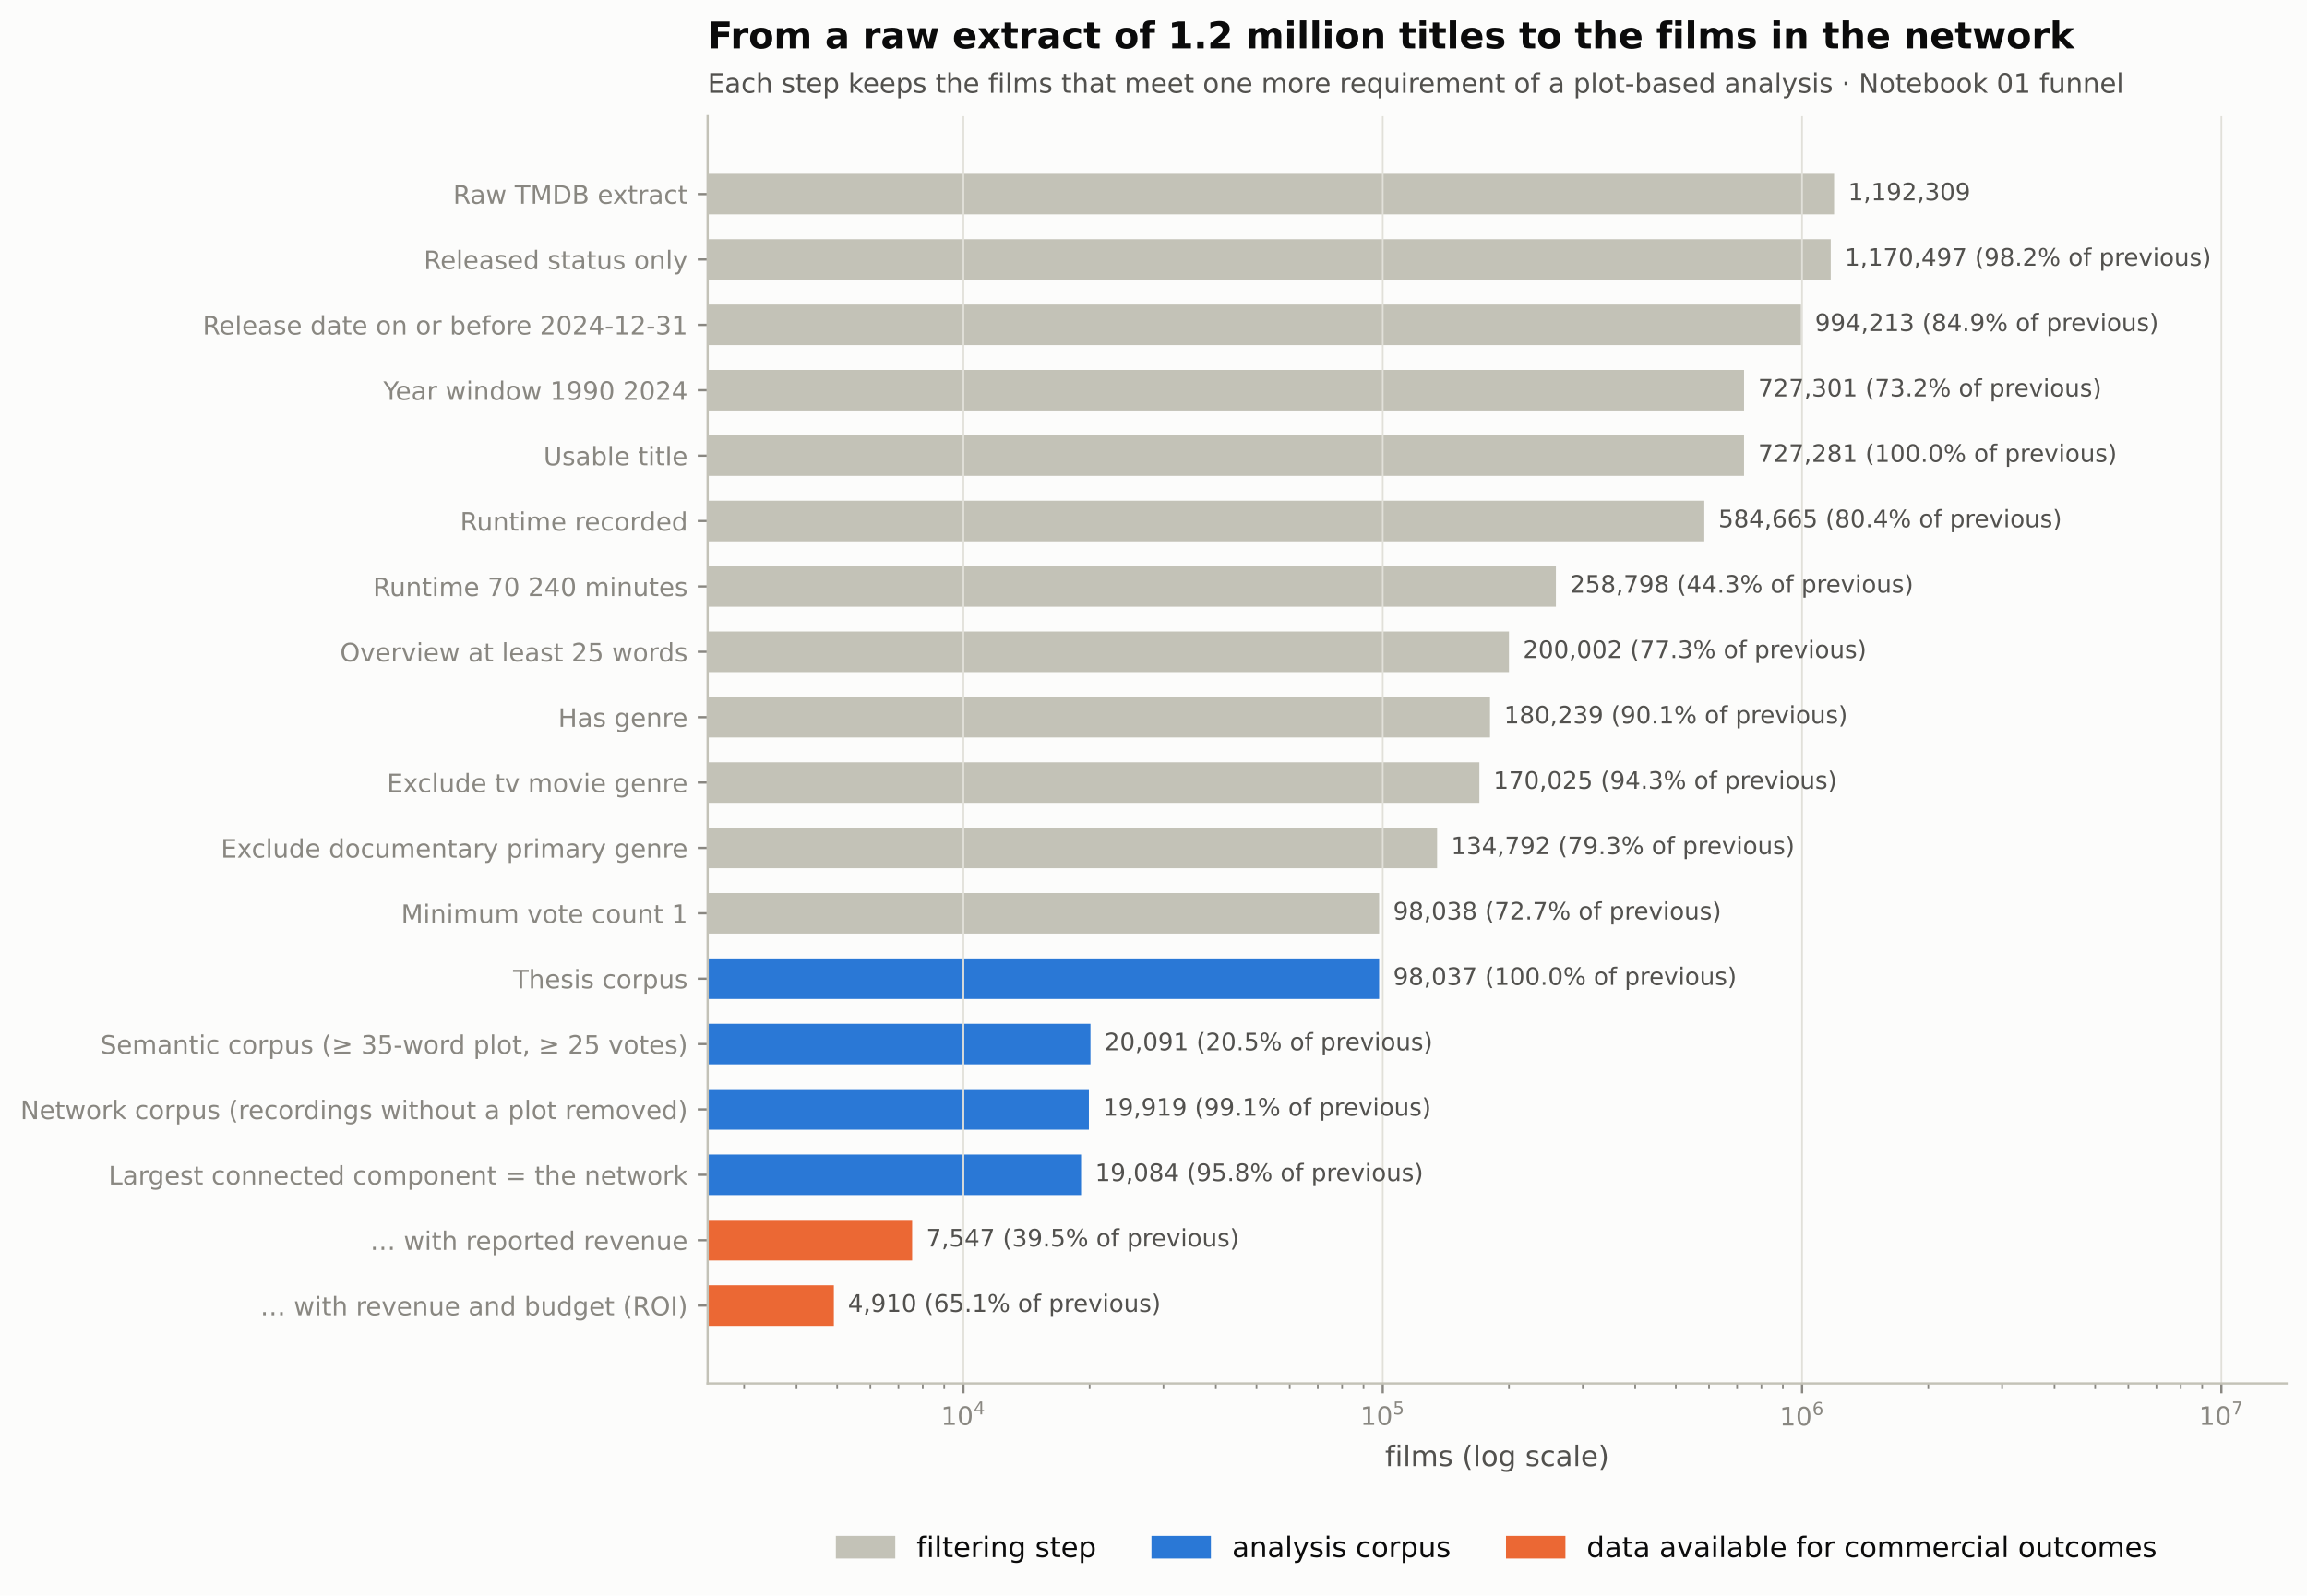
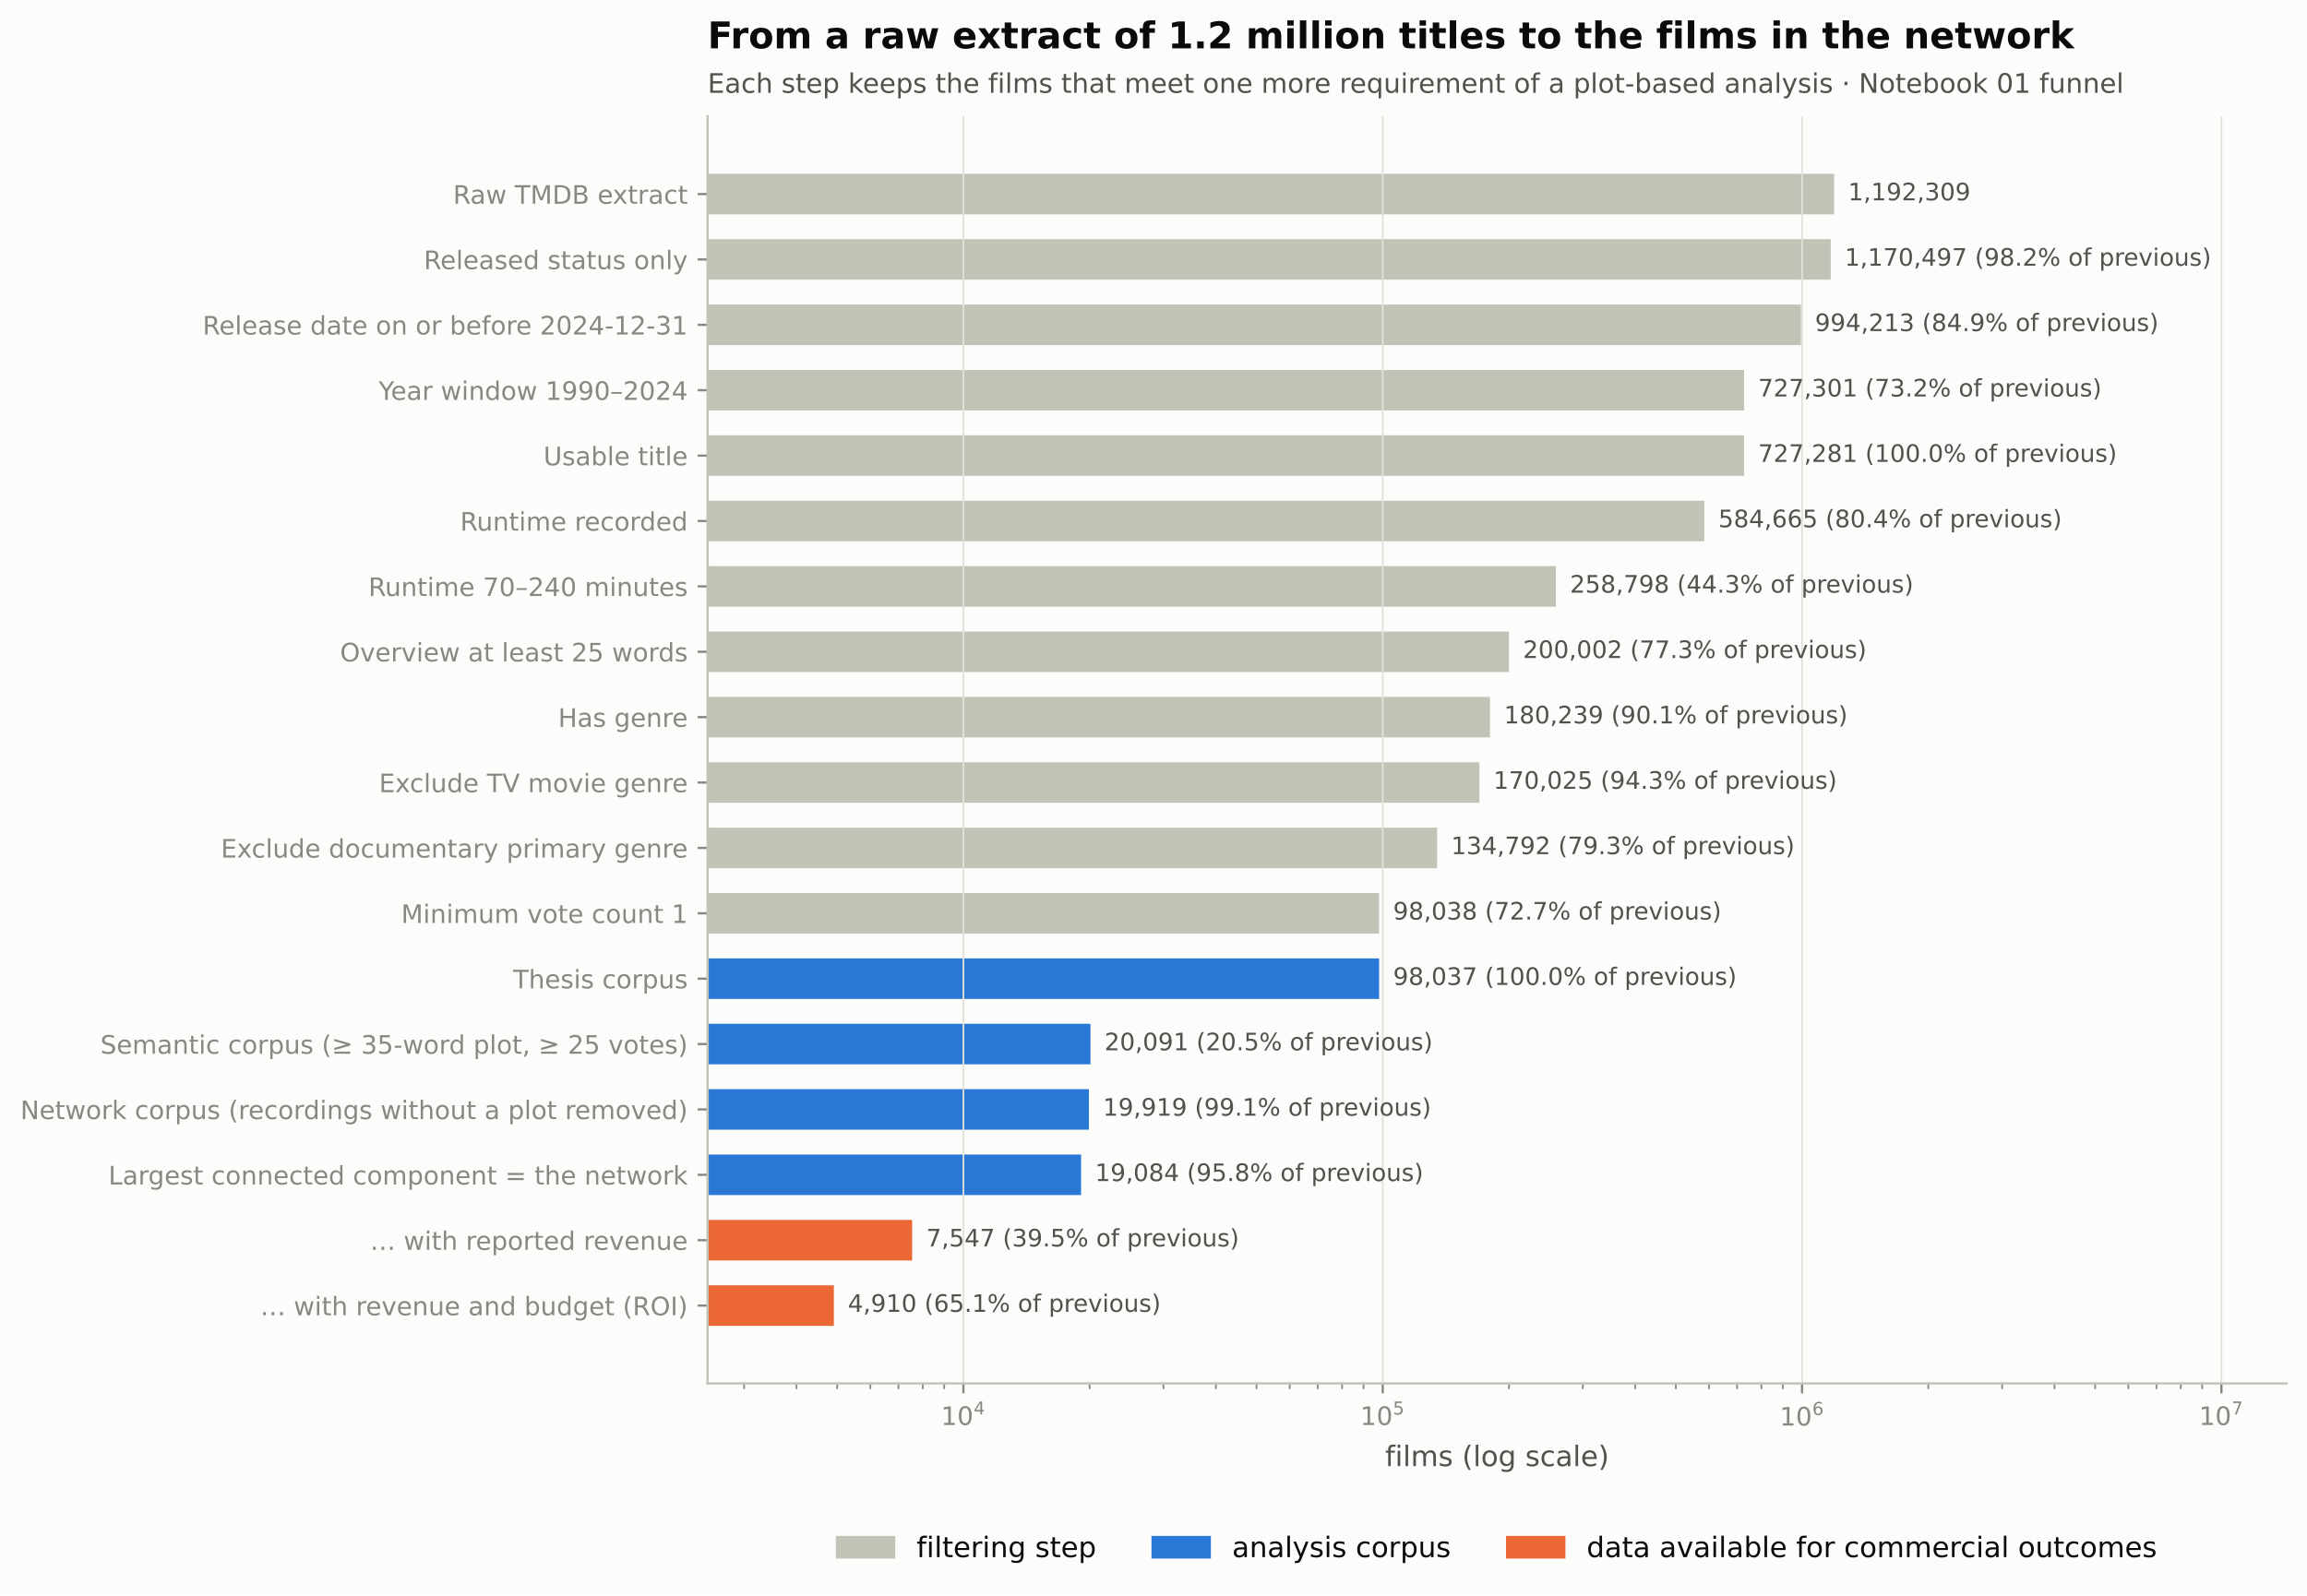
<svg xmlns="http://www.w3.org/2000/svg" xmlns:xlink="http://www.w3.org/1999/xlink" width="815.268pt" height="564.029pt" viewBox="0 0 815.268 564.029" version="1.1">
  <defs>
    <style type="text/css">*{stroke-linejoin: round; stroke-linecap: butt}</style>
  </defs>
  <g id="figure_1">
    <g id="patch_1">
      <path d="M 0 564.029  L 815.268 564.029  L 815.268 0  L 0 0  z " style="fill: #fcfcfb" />
    </g>
    <g id="axes_1">
      <g id="patch_2">
        <path d="M 250.067 489.033  L 808.067 489.033  L 808.067 41.078  L 250.067 41.078  z " style="fill: #fcfcfb" />
      </g>
      <g id="patch_3">
-         <path d="M -148439.054 75.769  L 648.147 75.769  L 648.147 61.44  L -148439.054 61.44  z " clip-path="url(#pa212ac53a0)" style="fill: #c3c2b7" />
+         <path d="M -148439.054 75.769  L 648.147 75.769  L 648.147 61.44  L -148439.054 61.44  z " clip-path="url(#p65b698f57f)" style="fill: #c3c2b7" />
      </g>
      <g id="patch_4">
-         <path d="M -148439.054 98.881  L 646.959 98.881  L 646.959 84.551  L -148439.054 84.551  z " clip-path="url(#pa212ac53a0)" style="fill: #c3c2b7" />
+         <path d="M -148439.054 98.881  L 646.959 98.881  L 646.959 84.551  L -148439.054 84.551  z " clip-path="url(#p65b698f57f)" style="fill: #c3c2b7" />
      </g>
      <g id="patch_5">
-         <path d="M -148439.054 121.993  L 636.454 121.993  L 636.454 107.663  L -148439.054 107.663  z " clip-path="url(#pa212ac53a0)" style="fill: #c3c2b7" />
+         <path d="M -148439.054 121.993  L 636.454 121.993  L 636.454 107.663  L -148439.054 107.663  z " clip-path="url(#p65b698f57f)" style="fill: #c3c2b7" />
      </g>
      <g id="patch_6">
-         <path d="M -148439.054 145.105  L 616.335 145.105  L 616.335 130.775  L -148439.054 130.775  z " clip-path="url(#pa212ac53a0)" style="fill: #c3c2b7" />
+         <path d="M -148439.054 145.105  L 616.335 145.105  L 616.335 130.775  L -148439.054 130.775  z " clip-path="url(#p65b698f57f)" style="fill: #c3c2b7" />
      </g>
      <g id="patch_7">
-         <path d="M -148439.054 168.217  L 616.333 168.217  L 616.333 153.887  L -148439.054 153.887  z " clip-path="url(#pa212ac53a0)" style="fill: #c3c2b7" />
+         <path d="M -148439.054 168.217  L 616.333 168.217  L 616.333 153.887  L -148439.054 153.887  z " clip-path="url(#p65b698f57f)" style="fill: #c3c2b7" />
      </g>
      <g id="patch_8">
-         <path d="M -148439.054 191.329  L 602.286 191.329  L 602.286 176.999  L -148439.054 176.999  z " clip-path="url(#pa212ac53a0)" style="fill: #c3c2b7" />
+         <path d="M -148439.054 191.329  L 602.286 191.329  L 602.286 176.999  L -148439.054 176.999  z " clip-path="url(#p65b698f57f)" style="fill: #c3c2b7" />
      </g>
      <g id="patch_9">
-         <path d="M -148439.054 214.44  L 549.836 214.44  L 549.836 200.111  L -148439.054 200.111  z " clip-path="url(#pa212ac53a0)" style="fill: #c3c2b7" />
+         <path d="M -148439.054 214.44  L 549.836 214.44  L 549.836 200.111  L -148439.054 200.111  z " clip-path="url(#p65b698f57f)" style="fill: #c3c2b7" />
      </g>
      <g id="patch_10">
-         <path d="M -148439.054 237.552  L 533.25 237.552  L 533.25 223.223  L -148439.054 223.223  z " clip-path="url(#pa212ac53a0)" style="fill: #c3c2b7" />
+         <path d="M -148439.054 237.552  L 533.25 237.552  L 533.25 223.223  L -148439.054 223.223  z " clip-path="url(#p65b698f57f)" style="fill: #c3c2b7" />
      </g>
      <g id="patch_11">
-         <path d="M -148439.054 260.664  L 526.554 260.664  L 526.554 246.335  L -148439.054 246.335  z " clip-path="url(#pa212ac53a0)" style="fill: #c3c2b7" />
+         <path d="M -148439.054 260.664  L 526.554 260.664  L 526.554 246.335  L -148439.054 246.335  z " clip-path="url(#p65b698f57f)" style="fill: #c3c2b7" />
      </g>
      <g id="patch_12">
-         <path d="M -148439.054 283.776  L 522.799 283.776  L 522.799 269.447  L -148439.054 269.447  z " clip-path="url(#pa212ac53a0)" style="fill: #c3c2b7" />
+         <path d="M -148439.054 283.776  L 522.799 283.776  L 522.799 269.447  L -148439.054 269.447  z " clip-path="url(#p65b698f57f)" style="fill: #c3c2b7" />
      </g>
      <g id="patch_13">
-         <path d="M -148439.054 306.888  L 507.855 306.888  L 507.855 292.559  L -148439.054 292.559  z " clip-path="url(#pa212ac53a0)" style="fill: #c3c2b7" />
+         <path d="M -148439.054 306.888  L 507.855 306.888  L 507.855 292.559  L -148439.054 292.559  z " clip-path="url(#p65b698f57f)" style="fill: #c3c2b7" />
      </g>
      <g id="patch_14">
-         <path d="M -148439.054 330  L 487.365 330  L 487.365 315.671  L -148439.054 315.671  z " clip-path="url(#pa212ac53a0)" style="fill: #c3c2b7" />
+         <path d="M -148439.054 330  L 487.365 330  L 487.365 315.671  L -148439.054 315.671  z " clip-path="url(#p65b698f57f)" style="fill: #c3c2b7" />
      </g>
      <g id="patch_15">
-         <path d="M -148439.054 353.112  L 487.365 353.112  L 487.365 338.783  L -148439.054 338.783  z " clip-path="url(#pa212ac53a0)" style="fill: #2a78d6" />
+         <path d="M -148439.054 353.112  L 487.365 353.112  L 487.365 338.783  L -148439.054 338.783  z " clip-path="url(#p65b698f57f)" style="fill: #2a78d6" />
      </g>
      <g id="patch_16">
-         <path d="M -148439.054 376.224  L 385.355 376.224  L 385.355 361.895  L -148439.054 361.895  z " clip-path="url(#pa212ac53a0)" style="fill: #2a78d6" />
+         <path d="M -148439.054 376.224  L 385.355 376.224  L 385.355 361.895  L -148439.054 361.895  z " clip-path="url(#p65b698f57f)" style="fill: #2a78d6" />
      </g>
      <g id="patch_17">
-         <path d="M -148439.054 399.336  L 384.801 399.336  L 384.801 385.006  L -148439.054 385.006  z " clip-path="url(#pa212ac53a0)" style="fill: #2a78d6" />
+         <path d="M -148439.054 399.336  L 384.801 399.336  L 384.801 385.006  L -148439.054 385.006  z " clip-path="url(#p65b698f57f)" style="fill: #2a78d6" />
      </g>
      <g id="patch_18">
-         <path d="M -148439.054 422.448  L 382.045 422.448  L 382.045 408.118  L -148439.054 408.118  z " clip-path="url(#pa212ac53a0)" style="fill: #2a78d6" />
+         <path d="M -148439.054 422.448  L 382.045 422.448  L 382.045 408.118  L -148439.054 408.118  z " clip-path="url(#p65b698f57f)" style="fill: #2a78d6" />
      </g>
      <g id="patch_19">
-         <path d="M -148439.054 445.56  L 322.342 445.56  L 322.342 431.23  L -148439.054 431.23  z " clip-path="url(#pa212ac53a0)" style="fill: #eb6834" />
+         <path d="M -148439.054 445.56  L 322.342 445.56  L 322.342 431.23  L -148439.054 431.23  z " clip-path="url(#p65b698f57f)" style="fill: #eb6834" />
      </g>
      <g id="patch_20">
-         <path d="M -148439.054 468.672  L 294.676 468.672  L 294.676 454.342  L -148439.054 454.342  z " clip-path="url(#pa212ac53a0)" style="fill: #eb6834" />
+         <path d="M -148439.054 468.672  L 294.676 468.672  L 294.676 454.342  L -148439.054 454.342  z " clip-path="url(#p65b698f57f)" style="fill: #eb6834" />
      </g>
      <g id="matplotlib.axis_1">
        <g id="xtick_1">
          <g id="line2d_1">
-             <path d="M 340.454 489.033  L 340.454 41.078  " clip-path="url(#pa212ac53a0)" style="fill: none; stroke: #e1e0d9; stroke-width: 0.6; stroke-linecap: square" />
+             <path d="M 340.454 489.033  L 340.454 41.078  " clip-path="url(#p65b698f57f)" style="fill: none; stroke: #e1e0d9; stroke-width: 0.6; stroke-linecap: square" />
          </g>
          <g id="line2d_2">
            <defs>
-               <path id="m95f3add71d" d="M 0 0  L 0 3.5  " style="stroke: #898781; stroke-width: 0.8" />
+               <path id="m4b014d4ff0" d="M 0 0  L 0 3.5  " style="stroke: #898781; stroke-width: 0.8" />
            </defs>
            <g>
-               <use xlink:href="#m95f3add71d" x="340.454" y="489.033" style="fill: #898781; stroke: #898781; stroke-width: 0.8" />
+               <use xlink:href="#m4b014d4ff0" x="340.454" y="489.033" style="fill: #898781; stroke: #898781; stroke-width: 0.8" />
            </g>
          </g>
          <g id="text_1">
            <g style="fill: #898781" transform="translate(332.5338 504.4032)">
              <text>
                <tspan x="0" y="-0.689" style="font-size: 9px; font-family: 'DejaVu Sans'; fill: #898781">1</tspan>
                <tspan x="5.726" y="-0.689" style="font-size: 9px; font-family: 'DejaVu Sans'; fill: #898781">0</tspan>
                <tspan x="11.538" y="-4.406" style="font-size: 6.3px; font-family: 'DejaVu Sans'; fill: #898781">4</tspan>
              </text>
            </g>
          </g>
        </g>
        <g id="xtick_2">
          <g id="line2d_3">
-             <path d="M 488.641 489.033  L 488.641 41.078  " clip-path="url(#pa212ac53a0)" style="fill: none; stroke: #e1e0d9; stroke-width: 0.6; stroke-linecap: square" />
+             <path d="M 488.641 489.033  L 488.641 41.078  " clip-path="url(#p65b698f57f)" style="fill: none; stroke: #e1e0d9; stroke-width: 0.6; stroke-linecap: square" />
          </g>
          <g id="line2d_4">
            <g>
-               <use xlink:href="#m95f3add71d" x="488.641" y="489.033" style="fill: #898781; stroke: #898781; stroke-width: 0.8" />
+               <use xlink:href="#m4b014d4ff0" x="488.641" y="489.033" style="fill: #898781; stroke: #898781; stroke-width: 0.8" />
            </g>
          </g>
          <g id="text_2">
            <g style="fill: #898781" transform="translate(480.7206 504.4032)">
              <text>
                <tspan x="0" y="-0.689" style="font-size: 9px; font-family: 'DejaVu Sans'; fill: #898781">1</tspan>
                <tspan x="5.726" y="-0.689" style="font-size: 9px; font-family: 'DejaVu Sans'; fill: #898781">0</tspan>
                <tspan x="11.538" y="-4.406" style="font-size: 6.3px; font-family: 'DejaVu Sans'; fill: #898781">5</tspan>
              </text>
            </g>
          </g>
        </g>
        <g id="xtick_3">
          <g id="line2d_5">
-             <path d="M 636.827 489.033  L 636.827 41.078  " clip-path="url(#pa212ac53a0)" style="fill: none; stroke: #e1e0d9; stroke-width: 0.6; stroke-linecap: square" />
+             <path d="M 636.827 489.033  L 636.827 41.078  " clip-path="url(#p65b698f57f)" style="fill: none; stroke: #e1e0d9; stroke-width: 0.6; stroke-linecap: square" />
          </g>
          <g id="line2d_6">
            <g>
-               <use xlink:href="#m95f3add71d" x="636.827" y="489.033" style="fill: #898781; stroke: #898781; stroke-width: 0.8" />
+               <use xlink:href="#m4b014d4ff0" x="636.827" y="489.033" style="fill: #898781; stroke: #898781; stroke-width: 0.8" />
            </g>
          </g>
          <g id="text_3">
            <g style="fill: #898781" transform="translate(628.9073 504.4932)">
              <text>
                <tspan x="0" y="-0.602" style="font-size: 9px; font-family: 'DejaVu Sans'; fill: #898781">1</tspan>
                <tspan x="5.726" y="-0.602" style="font-size: 9px; font-family: 'DejaVu Sans'; fill: #898781">0</tspan>
                <tspan x="11.538" y="-4.319" style="font-size: 6.3px; font-family: 'DejaVu Sans'; fill: #898781">6</tspan>
              </text>
            </g>
          </g>
        </g>
        <g id="xtick_4">
          <g id="line2d_7">
-             <path d="M 785.014 489.033  L 785.014 41.078  " clip-path="url(#pa212ac53a0)" style="fill: none; stroke: #e1e0d9; stroke-width: 0.6; stroke-linecap: square" />
+             <path d="M 785.014 489.033  L 785.014 41.078  " clip-path="url(#p65b698f57f)" style="fill: none; stroke: #e1e0d9; stroke-width: 0.6; stroke-linecap: square" />
          </g>
          <g id="line2d_8">
            <g>
-               <use xlink:href="#m95f3add71d" x="785.014" y="489.033" style="fill: #898781; stroke: #898781; stroke-width: 0.8" />
+               <use xlink:href="#m4b014d4ff0" x="785.014" y="489.033" style="fill: #898781; stroke: #898781; stroke-width: 0.8" />
            </g>
          </g>
          <g id="text_4">
            <g style="fill: #898781" transform="translate(777.0941 504.4032)">
              <text>
                <tspan x="0" y="-0.689" style="font-size: 9px; font-family: 'DejaVu Sans'; fill: #898781">1</tspan>
                <tspan x="5.726" y="-0.689" style="font-size: 9px; font-family: 'DejaVu Sans'; fill: #898781">0</tspan>
                <tspan x="11.538" y="-4.406" style="font-size: 6.3px; font-family: 'DejaVu Sans'; fill: #898781">7</tspan>
              </text>
            </g>
          </g>
        </g>
        <g id="xtick_5">
          <g id="line2d_9">
            <defs>
-               <path id="m8ab090f5ec" d="M 0 0  L 0 2  " style="stroke: #898781; stroke-width: 0.6" />
+               <path id="m2f74f62ea3" d="M 0 0  L 0 2  " style="stroke: #898781; stroke-width: 0.6" />
            </defs>
            <g>
-               <use xlink:href="#m8ab090f5ec" x="262.97" y="489.033" style="fill: #898781; stroke: #898781; stroke-width: 0.6" />
+               <use xlink:href="#m2f74f62ea3" x="262.97" y="489.033" style="fill: #898781; stroke: #898781; stroke-width: 0.6" />
            </g>
          </g>
        </g>
        <g id="xtick_6">
          <g id="line2d_10">
            <g>
-               <use xlink:href="#m8ab090f5ec" x="281.484" y="489.033" style="fill: #898781; stroke: #898781; stroke-width: 0.6" />
+               <use xlink:href="#m2f74f62ea3" x="281.484" y="489.033" style="fill: #898781; stroke: #898781; stroke-width: 0.6" />
            </g>
          </g>
        </g>
        <g id="xtick_7">
          <g id="line2d_11">
            <g>
-               <use xlink:href="#m8ab090f5ec" x="295.845" y="489.033" style="fill: #898781; stroke: #898781; stroke-width: 0.6" />
+               <use xlink:href="#m2f74f62ea3" x="295.845" y="489.033" style="fill: #898781; stroke: #898781; stroke-width: 0.6" />
            </g>
          </g>
        </g>
        <g id="xtick_8">
          <g id="line2d_12">
            <g>
-               <use xlink:href="#m8ab090f5ec" x="307.579" y="489.033" style="fill: #898781; stroke: #898781; stroke-width: 0.6" />
+               <use xlink:href="#m2f74f62ea3" x="307.579" y="489.033" style="fill: #898781; stroke: #898781; stroke-width: 0.6" />
            </g>
          </g>
        </g>
        <g id="xtick_9">
          <g id="line2d_13">
            <g>
-               <use xlink:href="#m8ab090f5ec" x="317.499" y="489.033" style="fill: #898781; stroke: #898781; stroke-width: 0.6" />
+               <use xlink:href="#m2f74f62ea3" x="317.499" y="489.033" style="fill: #898781; stroke: #898781; stroke-width: 0.6" />
            </g>
          </g>
        </g>
        <g id="xtick_10">
          <g id="line2d_14">
            <g>
-               <use xlink:href="#m8ab090f5ec" x="326.093" y="489.033" style="fill: #898781; stroke: #898781; stroke-width: 0.6" />
+               <use xlink:href="#m2f74f62ea3" x="326.093" y="489.033" style="fill: #898781; stroke: #898781; stroke-width: 0.6" />
            </g>
          </g>
        </g>
        <g id="xtick_11">
          <g id="line2d_15">
            <g>
-               <use xlink:href="#m8ab090f5ec" x="333.673" y="489.033" style="fill: #898781; stroke: #898781; stroke-width: 0.6" />
+               <use xlink:href="#m2f74f62ea3" x="333.673" y="489.033" style="fill: #898781; stroke: #898781; stroke-width: 0.6" />
            </g>
          </g>
        </g>
        <g id="xtick_12">
          <g id="line2d_16">
            <g>
-               <use xlink:href="#m8ab090f5ec" x="385.062" y="489.033" style="fill: #898781; stroke: #898781; stroke-width: 0.6" />
+               <use xlink:href="#m2f74f62ea3" x="385.062" y="489.033" style="fill: #898781; stroke: #898781; stroke-width: 0.6" />
            </g>
          </g>
        </g>
        <g id="xtick_13">
          <g id="line2d_17">
            <g>
-               <use xlink:href="#m8ab090f5ec" x="411.157" y="489.033" style="fill: #898781; stroke: #898781; stroke-width: 0.6" />
+               <use xlink:href="#m2f74f62ea3" x="411.157" y="489.033" style="fill: #898781; stroke: #898781; stroke-width: 0.6" />
            </g>
          </g>
        </g>
        <g id="xtick_14">
          <g id="line2d_18">
            <g>
-               <use xlink:href="#m8ab090f5ec" x="429.671" y="489.033" style="fill: #898781; stroke: #898781; stroke-width: 0.6" />
+               <use xlink:href="#m2f74f62ea3" x="429.671" y="489.033" style="fill: #898781; stroke: #898781; stroke-width: 0.6" />
            </g>
          </g>
        </g>
        <g id="xtick_15">
          <g id="line2d_19">
            <g>
-               <use xlink:href="#m8ab090f5ec" x="444.032" y="489.033" style="fill: #898781; stroke: #898781; stroke-width: 0.6" />
+               <use xlink:href="#m2f74f62ea3" x="444.032" y="489.033" style="fill: #898781; stroke: #898781; stroke-width: 0.6" />
            </g>
          </g>
        </g>
        <g id="xtick_16">
          <g id="line2d_20">
            <g>
-               <use xlink:href="#m8ab090f5ec" x="455.766" y="489.033" style="fill: #898781; stroke: #898781; stroke-width: 0.6" />
+               <use xlink:href="#m2f74f62ea3" x="455.766" y="489.033" style="fill: #898781; stroke: #898781; stroke-width: 0.6" />
            </g>
          </g>
        </g>
        <g id="xtick_17">
          <g id="line2d_21">
            <g>
-               <use xlink:href="#m8ab090f5ec" x="465.686" y="489.033" style="fill: #898781; stroke: #898781; stroke-width: 0.6" />
+               <use xlink:href="#m2f74f62ea3" x="465.686" y="489.033" style="fill: #898781; stroke: #898781; stroke-width: 0.6" />
            </g>
          </g>
        </g>
        <g id="xtick_18">
          <g id="line2d_22">
            <g>
-               <use xlink:href="#m8ab090f5ec" x="474.28" y="489.033" style="fill: #898781; stroke: #898781; stroke-width: 0.6" />
+               <use xlink:href="#m2f74f62ea3" x="474.28" y="489.033" style="fill: #898781; stroke: #898781; stroke-width: 0.6" />
            </g>
          </g>
        </g>
        <g id="xtick_19">
          <g id="line2d_23">
            <g>
-               <use xlink:href="#m8ab090f5ec" x="481.86" y="489.033" style="fill: #898781; stroke: #898781; stroke-width: 0.6" />
+               <use xlink:href="#m2f74f62ea3" x="481.86" y="489.033" style="fill: #898781; stroke: #898781; stroke-width: 0.6" />
            </g>
          </g>
        </g>
        <g id="xtick_20">
          <g id="line2d_24">
            <g>
-               <use xlink:href="#m8ab090f5ec" x="533.249" y="489.033" style="fill: #898781; stroke: #898781; stroke-width: 0.6" />
+               <use xlink:href="#m2f74f62ea3" x="533.249" y="489.033" style="fill: #898781; stroke: #898781; stroke-width: 0.6" />
            </g>
          </g>
        </g>
        <g id="xtick_21">
          <g id="line2d_25">
            <g>
-               <use xlink:href="#m8ab090f5ec" x="559.344" y="489.033" style="fill: #898781; stroke: #898781; stroke-width: 0.6" />
+               <use xlink:href="#m2f74f62ea3" x="559.344" y="489.033" style="fill: #898781; stroke: #898781; stroke-width: 0.6" />
            </g>
          </g>
        </g>
        <g id="xtick_22">
          <g id="line2d_26">
            <g>
-               <use xlink:href="#m8ab090f5ec" x="577.858" y="489.033" style="fill: #898781; stroke: #898781; stroke-width: 0.6" />
+               <use xlink:href="#m2f74f62ea3" x="577.858" y="489.033" style="fill: #898781; stroke: #898781; stroke-width: 0.6" />
            </g>
          </g>
        </g>
        <g id="xtick_23">
          <g id="line2d_27">
            <g>
-               <use xlink:href="#m8ab090f5ec" x="592.219" y="489.033" style="fill: #898781; stroke: #898781; stroke-width: 0.6" />
+               <use xlink:href="#m2f74f62ea3" x="592.219" y="489.033" style="fill: #898781; stroke: #898781; stroke-width: 0.6" />
            </g>
          </g>
        </g>
        <g id="xtick_24">
          <g id="line2d_28">
            <g>
-               <use xlink:href="#m8ab090f5ec" x="603.952" y="489.033" style="fill: #898781; stroke: #898781; stroke-width: 0.6" />
+               <use xlink:href="#m2f74f62ea3" x="603.952" y="489.033" style="fill: #898781; stroke: #898781; stroke-width: 0.6" />
            </g>
          </g>
        </g>
        <g id="xtick_25">
          <g id="line2d_29">
            <g>
-               <use xlink:href="#m8ab090f5ec" x="613.873" y="489.033" style="fill: #898781; stroke: #898781; stroke-width: 0.6" />
+               <use xlink:href="#m2f74f62ea3" x="613.873" y="489.033" style="fill: #898781; stroke: #898781; stroke-width: 0.6" />
            </g>
          </g>
        </g>
        <g id="xtick_26">
          <g id="line2d_30">
            <g>
-               <use xlink:href="#m8ab090f5ec" x="622.467" y="489.033" style="fill: #898781; stroke: #898781; stroke-width: 0.6" />
+               <use xlink:href="#m2f74f62ea3" x="622.467" y="489.033" style="fill: #898781; stroke: #898781; stroke-width: 0.6" />
            </g>
          </g>
        </g>
        <g id="xtick_27">
          <g id="line2d_31">
            <g>
-               <use xlink:href="#m8ab090f5ec" x="630.047" y="489.033" style="fill: #898781; stroke: #898781; stroke-width: 0.6" />
+               <use xlink:href="#m2f74f62ea3" x="630.047" y="489.033" style="fill: #898781; stroke: #898781; stroke-width: 0.6" />
            </g>
          </g>
        </g>
        <g id="xtick_28">
          <g id="line2d_32">
            <g>
-               <use xlink:href="#m8ab090f5ec" x="681.436" y="489.033" style="fill: #898781; stroke: #898781; stroke-width: 0.6" />
+               <use xlink:href="#m2f74f62ea3" x="681.436" y="489.033" style="fill: #898781; stroke: #898781; stroke-width: 0.6" />
            </g>
          </g>
        </g>
        <g id="xtick_29">
          <g id="line2d_33">
            <g>
-               <use xlink:href="#m8ab090f5ec" x="707.53" y="489.033" style="fill: #898781; stroke: #898781; stroke-width: 0.6" />
+               <use xlink:href="#m2f74f62ea3" x="707.53" y="489.033" style="fill: #898781; stroke: #898781; stroke-width: 0.6" />
            </g>
          </g>
        </g>
        <g id="xtick_30">
          <g id="line2d_34">
            <g>
-               <use xlink:href="#m8ab090f5ec" x="726.045" y="489.033" style="fill: #898781; stroke: #898781; stroke-width: 0.6" />
+               <use xlink:href="#m2f74f62ea3" x="726.045" y="489.033" style="fill: #898781; stroke: #898781; stroke-width: 0.6" />
            </g>
          </g>
        </g>
        <g id="xtick_31">
          <g id="line2d_35">
            <g>
-               <use xlink:href="#m8ab090f5ec" x="740.405" y="489.033" style="fill: #898781; stroke: #898781; stroke-width: 0.6" />
+               <use xlink:href="#m2f74f62ea3" x="740.405" y="489.033" style="fill: #898781; stroke: #898781; stroke-width: 0.6" />
            </g>
          </g>
        </g>
        <g id="xtick_32">
          <g id="line2d_36">
            <g>
-               <use xlink:href="#m8ab090f5ec" x="752.139" y="489.033" style="fill: #898781; stroke: #898781; stroke-width: 0.6" />
+               <use xlink:href="#m2f74f62ea3" x="752.139" y="489.033" style="fill: #898781; stroke: #898781; stroke-width: 0.6" />
            </g>
          </g>
        </g>
        <g id="xtick_33">
          <g id="line2d_37">
            <g>
-               <use xlink:href="#m8ab090f5ec" x="762.06" y="489.033" style="fill: #898781; stroke: #898781; stroke-width: 0.6" />
+               <use xlink:href="#m2f74f62ea3" x="762.06" y="489.033" style="fill: #898781; stroke: #898781; stroke-width: 0.6" />
            </g>
          </g>
        </g>
        <g id="xtick_34">
          <g id="line2d_38">
            <g>
-               <use xlink:href="#m8ab090f5ec" x="770.653" y="489.033" style="fill: #898781; stroke: #898781; stroke-width: 0.6" />
+               <use xlink:href="#m2f74f62ea3" x="770.653" y="489.033" style="fill: #898781; stroke: #898781; stroke-width: 0.6" />
            </g>
          </g>
        </g>
        <g id="xtick_35">
          <g id="line2d_39">
            <g>
-               <use xlink:href="#m8ab090f5ec" x="778.233" y="489.033" style="fill: #898781; stroke: #898781; stroke-width: 0.6" />
+               <use xlink:href="#m2f74f62ea3" x="778.233" y="489.033" style="fill: #898781; stroke: #898781; stroke-width: 0.6" />
            </g>
          </g>
        </g>
        <g id="text_5">
          <text style="font-size: 10px; font-family: 'DejaVu Sans'; text-anchor: middle; fill: #52514e" x="529.067" y="518.254" transform="rotate(-0 529.0675 518.2537)">films (log scale)</text>
        </g>
      </g>
      <g id="matplotlib.axis_2">
        <g id="ytick_1">
          <g id="line2d_40">
            <defs>
-               <path id="mfb6bd6867f" d="M 0 0  L -3.5 0  " style="stroke: #898781; stroke-width: 0.8" />
+               <path id="m0224f9d00b" d="M 0 0  L -3.5 0  " style="stroke: #898781; stroke-width: 0.8" />
            </defs>
            <g>
-               <use xlink:href="#mfb6bd6867f" x="250.067" y="68.604" style="fill: #898781; stroke: #898781; stroke-width: 0.8" />
+               <use xlink:href="#m0224f9d00b" x="250.067" y="68.604" style="fill: #898781; stroke: #898781; stroke-width: 0.8" />
            </g>
          </g>
          <g id="text_6">
            <text style="font-size: 9px; font-family: 'DejaVu Sans'; text-anchor: end; fill: #898781" x="243.067" y="72.023" transform="rotate(-0 243.0675 72.02321)">Raw TMDB extract</text>
          </g>
        </g>
        <g id="ytick_2">
          <g id="line2d_41">
            <g>
-               <use xlink:href="#mfb6bd6867f" x="250.067" y="91.716" style="fill: #898781; stroke: #898781; stroke-width: 0.8" />
+               <use xlink:href="#m0224f9d00b" x="250.067" y="91.716" style="fill: #898781; stroke: #898781; stroke-width: 0.8" />
            </g>
          </g>
          <g id="text_7">
            <text style="font-size: 9px; font-family: 'DejaVu Sans'; text-anchor: end; fill: #898781" x="243.067" y="95.135" transform="rotate(-0 243.0675 95.13548)">Released status only</text>
          </g>
        </g>
        <g id="ytick_3">
          <g id="line2d_42">
            <g>
-               <use xlink:href="#mfb6bd6867f" x="250.067" y="114.828" style="fill: #898781; stroke: #898781; stroke-width: 0.8" />
+               <use xlink:href="#m0224f9d00b" x="250.067" y="114.828" style="fill: #898781; stroke: #898781; stroke-width: 0.8" />
            </g>
          </g>
          <g id="text_8">
            <text style="font-size: 9px; font-family: 'DejaVu Sans'; text-anchor: end; fill: #898781" x="243.067" y="118.247" transform="rotate(-0 243.0675 118.2474)">Release date on or before 2024-12-31</text>
          </g>
        </g>
        <g id="ytick_4">
          <g id="line2d_43">
            <g>
-               <use xlink:href="#mfb6bd6867f" x="250.067" y="137.94" style="fill: #898781; stroke: #898781; stroke-width: 0.8" />
+               <use xlink:href="#m0224f9d00b" x="250.067" y="137.94" style="fill: #898781; stroke: #898781; stroke-width: 0.8" />
            </g>
          </g>
          <g id="text_9">
-             <text style="font-size: 9px; font-family: 'DejaVu Sans'; text-anchor: end; fill: #898781" x="243.067" y="141.359" transform="rotate(-0 243.0675 141.3593)">Year window 1990 2024</text>
+             <text style="font-size: 9px; font-family: 'DejaVu Sans'; text-anchor: end; fill: #898781" x="243.067" y="141.359" transform="rotate(-0 243.0675 141.3593)">Year window 1990–2024</text>
          </g>
        </g>
        <g id="ytick_5">
          <g id="line2d_44">
            <g>
-               <use xlink:href="#mfb6bd6867f" x="250.067" y="161.052" style="fill: #898781; stroke: #898781; stroke-width: 0.8" />
+               <use xlink:href="#m0224f9d00b" x="250.067" y="161.052" style="fill: #898781; stroke: #898781; stroke-width: 0.8" />
            </g>
          </g>
          <g id="text_10">
            <text style="font-size: 9px; font-family: 'DejaVu Sans'; text-anchor: end; fill: #898781" x="243.067" y="164.471" transform="rotate(-0 243.0675 164.4712)">Usable title</text>
          </g>
        </g>
        <g id="ytick_6">
          <g id="line2d_45">
            <g>
-               <use xlink:href="#mfb6bd6867f" x="250.067" y="184.164" style="fill: #898781; stroke: #898781; stroke-width: 0.8" />
+               <use xlink:href="#m0224f9d00b" x="250.067" y="184.164" style="fill: #898781; stroke: #898781; stroke-width: 0.8" />
            </g>
          </g>
          <g id="text_11">
            <text style="font-size: 9px; font-family: 'DejaVu Sans'; text-anchor: end; fill: #898781" x="243.067" y="187.583" transform="rotate(-0 243.0675 187.5832)">Runtime recorded</text>
          </g>
        </g>
        <g id="ytick_7">
          <g id="line2d_46">
            <g>
-               <use xlink:href="#mfb6bd6867f" x="250.067" y="207.276" style="fill: #898781; stroke: #898781; stroke-width: 0.8" />
+               <use xlink:href="#m0224f9d00b" x="250.067" y="207.276" style="fill: #898781; stroke: #898781; stroke-width: 0.8" />
            </g>
          </g>
          <g id="text_12">
-             <text style="font-size: 9px; font-family: 'DejaVu Sans'; text-anchor: end; fill: #898781" x="243.067" y="210.695" transform="rotate(-0 243.0675 210.6951)">Runtime 70 240 minutes</text>
+             <text style="font-size: 9px; font-family: 'DejaVu Sans'; text-anchor: end; fill: #898781" x="243.067" y="210.695" transform="rotate(-0 243.0675 210.6951)">Runtime 70–240 minutes</text>
          </g>
        </g>
        <g id="ytick_8">
          <g id="line2d_47">
            <g>
-               <use xlink:href="#mfb6bd6867f" x="250.067" y="230.388" style="fill: #898781; stroke: #898781; stroke-width: 0.8" />
+               <use xlink:href="#m0224f9d00b" x="250.067" y="230.388" style="fill: #898781; stroke: #898781; stroke-width: 0.8" />
            </g>
          </g>
          <g id="text_13">
            <text style="font-size: 9px; font-family: 'DejaVu Sans'; text-anchor: end; fill: #898781" x="243.067" y="233.807" transform="rotate(-0 243.0675 233.807)">Overview at least 25 words</text>
          </g>
        </g>
        <g id="ytick_9">
          <g id="line2d_48">
            <g>
-               <use xlink:href="#mfb6bd6867f" x="250.067" y="253.5" style="fill: #898781; stroke: #898781; stroke-width: 0.8" />
+               <use xlink:href="#m0224f9d00b" x="250.067" y="253.5" style="fill: #898781; stroke: #898781; stroke-width: 0.8" />
            </g>
          </g>
          <g id="text_14">
            <text style="font-size: 9px; font-family: 'DejaVu Sans'; text-anchor: end; fill: #898781" x="243.067" y="256.919" transform="rotate(-0 243.0675 256.9186)">Has genre</text>
          </g>
        </g>
        <g id="ytick_10">
          <g id="line2d_49">
            <g>
-               <use xlink:href="#mfb6bd6867f" x="250.067" y="276.612" style="fill: #898781; stroke: #898781; stroke-width: 0.8" />
+               <use xlink:href="#m0224f9d00b" x="250.067" y="276.612" style="fill: #898781; stroke: #898781; stroke-width: 0.8" />
            </g>
          </g>
          <g id="text_15">
-             <text style="font-size: 9px; font-family: 'DejaVu Sans'; text-anchor: end; fill: #898781" x="243.067" y="280.031" transform="rotate(-0 243.0675 280.0308)">Exclude tv movie genre</text>
+             <text style="font-size: 9px; font-family: 'DejaVu Sans'; text-anchor: end; fill: #898781" x="243.067" y="280.031" transform="rotate(-0 243.0675 280.0308)">Exclude TV movie genre</text>
          </g>
        </g>
        <g id="ytick_11">
          <g id="line2d_50">
            <g>
-               <use xlink:href="#mfb6bd6867f" x="250.067" y="299.723" style="fill: #898781; stroke: #898781; stroke-width: 0.8" />
+               <use xlink:href="#m0224f9d00b" x="250.067" y="299.723" style="fill: #898781; stroke: #898781; stroke-width: 0.8" />
            </g>
          </g>
          <g id="text_16">
            <text style="font-size: 9px; font-family: 'DejaVu Sans'; text-anchor: end; fill: #898781" x="243.067" y="303.143" transform="rotate(-0 243.0675 303.1427)">Exclude documentary primary genre</text>
          </g>
        </g>
        <g id="ytick_12">
          <g id="line2d_51">
            <g>
-               <use xlink:href="#mfb6bd6867f" x="250.067" y="322.835" style="fill: #898781; stroke: #898781; stroke-width: 0.8" />
+               <use xlink:href="#m0224f9d00b" x="250.067" y="322.835" style="fill: #898781; stroke: #898781; stroke-width: 0.8" />
            </g>
          </g>
          <g id="text_17">
            <text style="font-size: 9px; font-family: 'DejaVu Sans'; text-anchor: end; fill: #898781" x="243.067" y="326.255" transform="rotate(-0 243.0675 326.2547)">Minimum vote count 1</text>
          </g>
        </g>
        <g id="ytick_13">
          <g id="line2d_52">
            <g>
-               <use xlink:href="#mfb6bd6867f" x="250.067" y="345.947" style="fill: #898781; stroke: #898781; stroke-width: 0.8" />
+               <use xlink:href="#m0224f9d00b" x="250.067" y="345.947" style="fill: #898781; stroke: #898781; stroke-width: 0.8" />
            </g>
          </g>
          <g id="text_18">
            <text style="font-size: 9px; font-family: 'DejaVu Sans'; text-anchor: end; fill: #898781" x="243.067" y="349.367" transform="rotate(-0 243.0675 349.3666)">Thesis corpus</text>
          </g>
        </g>
        <g id="ytick_14">
          <g id="line2d_53">
            <g>
-               <use xlink:href="#mfb6bd6867f" x="250.067" y="369.059" style="fill: #898781; stroke: #898781; stroke-width: 0.8" />
+               <use xlink:href="#m0224f9d00b" x="250.067" y="369.059" style="fill: #898781; stroke: #898781; stroke-width: 0.8" />
            </g>
          </g>
          <g id="text_19">
            <text style="font-size: 9px; font-family: 'DejaVu Sans'; text-anchor: end; fill: #898781" x="243.067" y="372.478" transform="rotate(-0 243.0675 372.4785)">Semantic corpus (≥ 35-word plot, ≥ 25 votes)</text>
          </g>
        </g>
        <g id="ytick_15">
          <g id="line2d_54">
            <g>
-               <use xlink:href="#mfb6bd6867f" x="250.067" y="392.171" style="fill: #898781; stroke: #898781; stroke-width: 0.8" />
+               <use xlink:href="#m0224f9d00b" x="250.067" y="392.171" style="fill: #898781; stroke: #898781; stroke-width: 0.8" />
            </g>
          </g>
          <g id="text_20">
            <text style="font-size: 9px; font-family: 'DejaVu Sans'; text-anchor: end; fill: #898781" x="243.067" y="395.59" transform="rotate(-0 243.0675 395.5904)">Network corpus (recordings without a plot removed)</text>
          </g>
        </g>
        <g id="ytick_16">
          <g id="line2d_55">
            <g>
-               <use xlink:href="#mfb6bd6867f" x="250.067" y="415.283" style="fill: #898781; stroke: #898781; stroke-width: 0.8" />
+               <use xlink:href="#m0224f9d00b" x="250.067" y="415.283" style="fill: #898781; stroke: #898781; stroke-width: 0.8" />
            </g>
          </g>
          <g id="text_21">
            <text style="font-size: 9px; font-family: 'DejaVu Sans'; text-anchor: end; fill: #898781" x="243.067" y="418.702" transform="rotate(-0 243.0675 418.7023)">Largest connected component = the network</text>
          </g>
        </g>
        <g id="ytick_17">
          <g id="line2d_56">
            <g>
-               <use xlink:href="#mfb6bd6867f" x="250.067" y="438.395" style="fill: #898781; stroke: #898781; stroke-width: 0.8" />
+               <use xlink:href="#m0224f9d00b" x="250.067" y="438.395" style="fill: #898781; stroke: #898781; stroke-width: 0.8" />
            </g>
          </g>
          <g id="text_22">
            <text style="font-size: 9px; font-family: 'DejaVu Sans'; text-anchor: end; fill: #898781" x="243.067" y="441.814" transform="rotate(-0 243.0675 441.8143)">… with reported revenue</text>
          </g>
        </g>
        <g id="ytick_18">
          <g id="line2d_57">
            <g>
-               <use xlink:href="#mfb6bd6867f" x="250.067" y="461.507" style="fill: #898781; stroke: #898781; stroke-width: 0.8" />
+               <use xlink:href="#m0224f9d00b" x="250.067" y="461.507" style="fill: #898781; stroke: #898781; stroke-width: 0.8" />
            </g>
          </g>
          <g id="text_23">
            <text style="font-size: 9px; font-family: 'DejaVu Sans'; text-anchor: end; fill: #898781" x="243.067" y="464.926" transform="rotate(-0 243.0675 464.9262)">… with revenue and budget (ROI)</text>
          </g>
        </g>
      </g>
      <g id="patch_21">
        <path d="M 250.067 489.033  L 250.067 41.078  " style="fill: none; stroke: #c3c2b7; stroke-width: 0.8; stroke-linejoin: miter; stroke-linecap: square" />
      </g>
      <g id="patch_22">
        <path d="M 250.067 489.033  L 808.067 489.033  " style="fill: none; stroke: #c3c2b7; stroke-width: 0.8; stroke-linejoin: miter; stroke-linecap: square" />
      </g>
      <g id="text_24">
        <text style="font-size: 8.5px; font-family: 'DejaVu Sans'; text-anchor: start; fill: #52514e" x="653.1" y="70.812" transform="rotate(-0 653.1001 70.81227)">1,192,309</text>
      </g>
      <g id="text_25">
        <text style="font-size: 8.5px; font-family: 'DejaVu Sans'; text-anchor: start; fill: #52514e" x="651.912" y="93.925" transform="rotate(-0 651.9118 93.92452)">1,170,497  (98.2% of previous)</text>
      </g>
      <g id="text_26">
        <text style="font-size: 8.5px; font-family: 'DejaVu Sans'; text-anchor: start; fill: #52514e" x="641.407" y="117.036" transform="rotate(-0 641.4068 117.0364)">994,213  (84.9% of previous)</text>
      </g>
      <g id="text_27">
        <text style="font-size: 8.5px; font-family: 'DejaVu Sans'; text-anchor: start; fill: #52514e" x="621.288" y="140.148" transform="rotate(-0 621.2881 140.1484)">727,301  (73.2% of previous)</text>
      </g>
      <g id="text_28">
        <text style="font-size: 8.5px; font-family: 'DejaVu Sans'; text-anchor: start; fill: #52514e" x="621.286" y="163.26" transform="rotate(-0 621.2864 163.2603)">727,281  (100.0% of previous)</text>
      </g>
      <g id="text_29">
        <text style="font-size: 8.5px; font-family: 'DejaVu Sans'; text-anchor: start; fill: #52514e" x="607.239" y="186.372" transform="rotate(-0 607.239 186.3722)">584,665  (80.4% of previous)</text>
      </g>
      <g id="text_30">
        <text style="font-size: 8.5px; font-family: 'DejaVu Sans'; text-anchor: start; fill: #52514e" x="554.789" y="209.484" transform="rotate(-0 554.7889 209.4841)">258,798  (44.3% of previous)</text>
      </g>
      <g id="text_31">
        <text style="font-size: 8.5px; font-family: 'DejaVu Sans'; text-anchor: start; fill: #52514e" x="538.203" y="232.596" transform="rotate(-0 538.2028 232.596)">200,002  (77.3% of previous)</text>
      </g>
      <g id="text_32">
        <text style="font-size: 8.5px; font-family: 'DejaVu Sans'; text-anchor: start; fill: #52514e" x="531.507" y="255.708" transform="rotate(-0 531.5069 255.7079)">180,239  (90.1% of previous)</text>
      </g>
      <g id="text_33">
        <text style="font-size: 8.5px; font-family: 'DejaVu Sans'; text-anchor: start; fill: #52514e" x="527.752" y="278.82" transform="rotate(-0 527.7525 278.8199)">170,025  (94.3% of previous)</text>
      </g>
      <g id="text_34">
        <text style="font-size: 8.5px; font-family: 'DejaVu Sans'; text-anchor: start; fill: #52514e" x="512.808" y="301.932" transform="rotate(-0 512.808 301.9318)">134,792  (79.3% of previous)</text>
      </g>
      <g id="text_35">
        <text style="font-size: 8.5px; font-family: 'DejaVu Sans'; text-anchor: start; fill: #52514e" x="492.318" y="325.044" transform="rotate(-0 492.3183 325.0437)">98,038  (72.7% of previous)</text>
      </g>
      <g id="text_36">
        <text style="font-size: 8.5px; font-family: 'DejaVu Sans'; text-anchor: start; fill: #52514e" x="492.318" y="348.156" transform="rotate(-0 492.3176 348.1556)">98,037  (100.0% of previous)</text>
      </g>
      <g id="text_37">
        <text style="font-size: 8.5px; font-family: 'DejaVu Sans'; text-anchor: start; fill: #52514e" x="390.308" y="371.268" transform="rotate(-0 390.3076 371.2675)">20,091  (20.5% of previous)</text>
      </g>
      <g id="text_38">
        <text style="font-size: 8.5px; font-family: 'DejaVu Sans'; text-anchor: start; fill: #52514e" x="389.754" y="394.379" transform="rotate(-0 389.7542 394.3795)">19,919  (99.1% of previous)</text>
      </g>
      <g id="text_39">
        <text style="font-size: 8.5px; font-family: 'DejaVu Sans'; text-anchor: start; fill: #52514e" x="386.998" y="417.491" transform="rotate(-0 386.9982 417.4914)">19,084  (95.8% of previous)</text>
      </g>
      <g id="text_40">
        <text style="font-size: 8.5px; font-family: 'DejaVu Sans'; text-anchor: start; fill: #52514e" x="327.295" y="440.603" transform="rotate(-0 327.2945 440.6033)">7,547  (39.5% of previous)</text>
      </g>
      <g id="text_41">
        <text style="font-size: 8.5px; font-family: 'DejaVu Sans'; text-anchor: start; fill: #52514e" x="299.629" y="463.715" transform="rotate(-0 299.6291 463.7152)">4,910  (65.1% of previous)</text>
      </g>
      <g id="text_42">
        <text style="font-size: 9.5px; font-family: 'DejaVu Sans'; text-anchor: start; fill: #52514e" x="250.067" y="32.796" transform="rotate(-0 250.0675 32.79574)">Each step keeps the films that meet one more requirement of a plot-based analysis · Notebook 01 funnel</text>
      </g>
      <g id="text_43">
        <text style="font-weight: 700; font-size: 13px; font-family: 'DejaVu Sans'; text-anchor: start; fill: #0b0b0b" x="250.067" y="17.078" transform="rotate(-0 250.0675 17.07797)">From a raw extract of 1.2 million titles to the films in the network</text>
      </g>
      <g id="legend_1">
        <g id="patch_23">
          <path d="M 295.882 550.427  L 315.882 550.427  L 315.882 543.427  L 295.882 543.427  z " style="fill: #c3c2b7; stroke: #c3c2b7; stroke-linejoin: miter" />
        </g>
        <g id="text_44">
          <text style="font-size: 10px; font-family: 'DejaVu Sans'; text-anchor: start; fill: #0b0b0b" x="323.882" y="550.427" transform="rotate(-0 323.8816 550.4271)">filtering step</text>
        </g>
        <g id="patch_24">
          <path d="M 407.416 550.427  L 427.416 550.427  L 427.416 543.427  L 407.416 543.427  z " style="fill: #2a78d6; stroke: #2a78d6; stroke-linejoin: miter" />
        </g>
        <g id="text_45">
          <text style="font-size: 10px; font-family: 'DejaVu Sans'; text-anchor: start; fill: #0b0b0b" x="435.416" y="550.427" transform="rotate(-0 435.4159 550.4271)">analysis corpus</text>
        </g>
        <g id="patch_25">
          <path d="M 532.705 550.427  L 552.705 550.427  L 552.705 543.427  L 532.705 543.427  z " style="fill: #eb6834; stroke: #eb6834; stroke-linejoin: miter" />
        </g>
        <g id="text_46">
          <text style="font-size: 10px; font-family: 'DejaVu Sans'; text-anchor: start; fill: #0b0b0b" x="560.705" y="550.427" transform="rotate(-0 560.705 550.4271)">data available for commercial outcomes</text>
        </g>
      </g>
    </g>
  </g>
  <defs>
-     <clipPath id="pa212ac53a0">
+     <clipPath id="p65b698f57f">
      <rect x="250.067" y="41.078" width="558" height="447.955" />
    </clipPath>
  </defs>
</svg>
